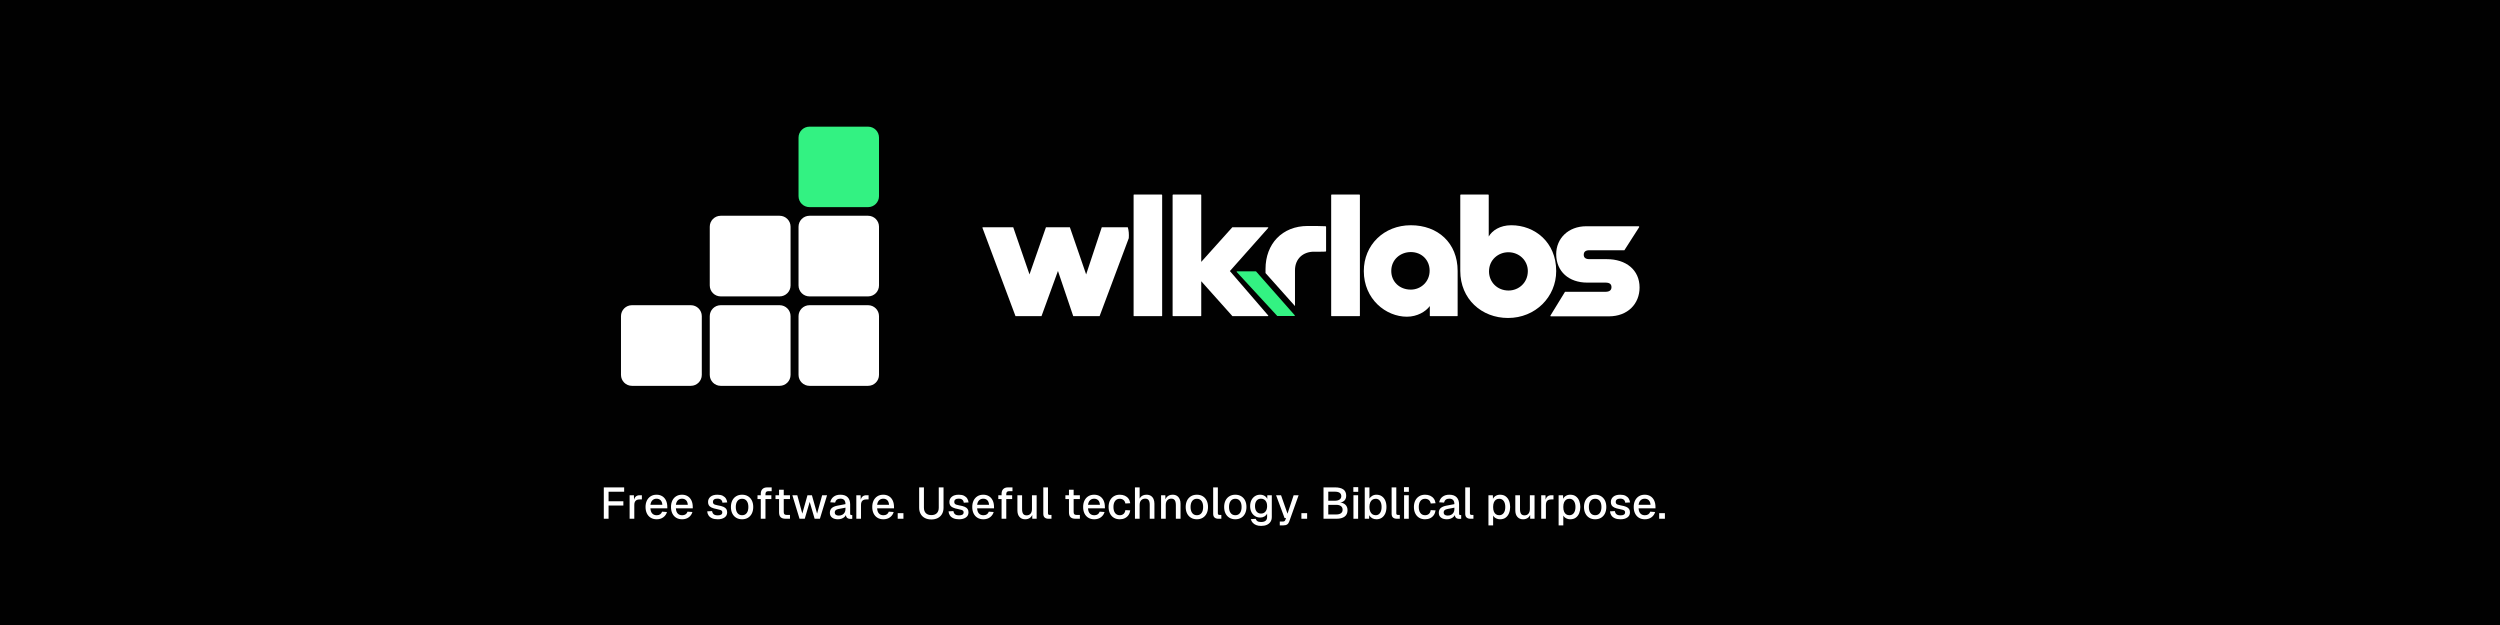
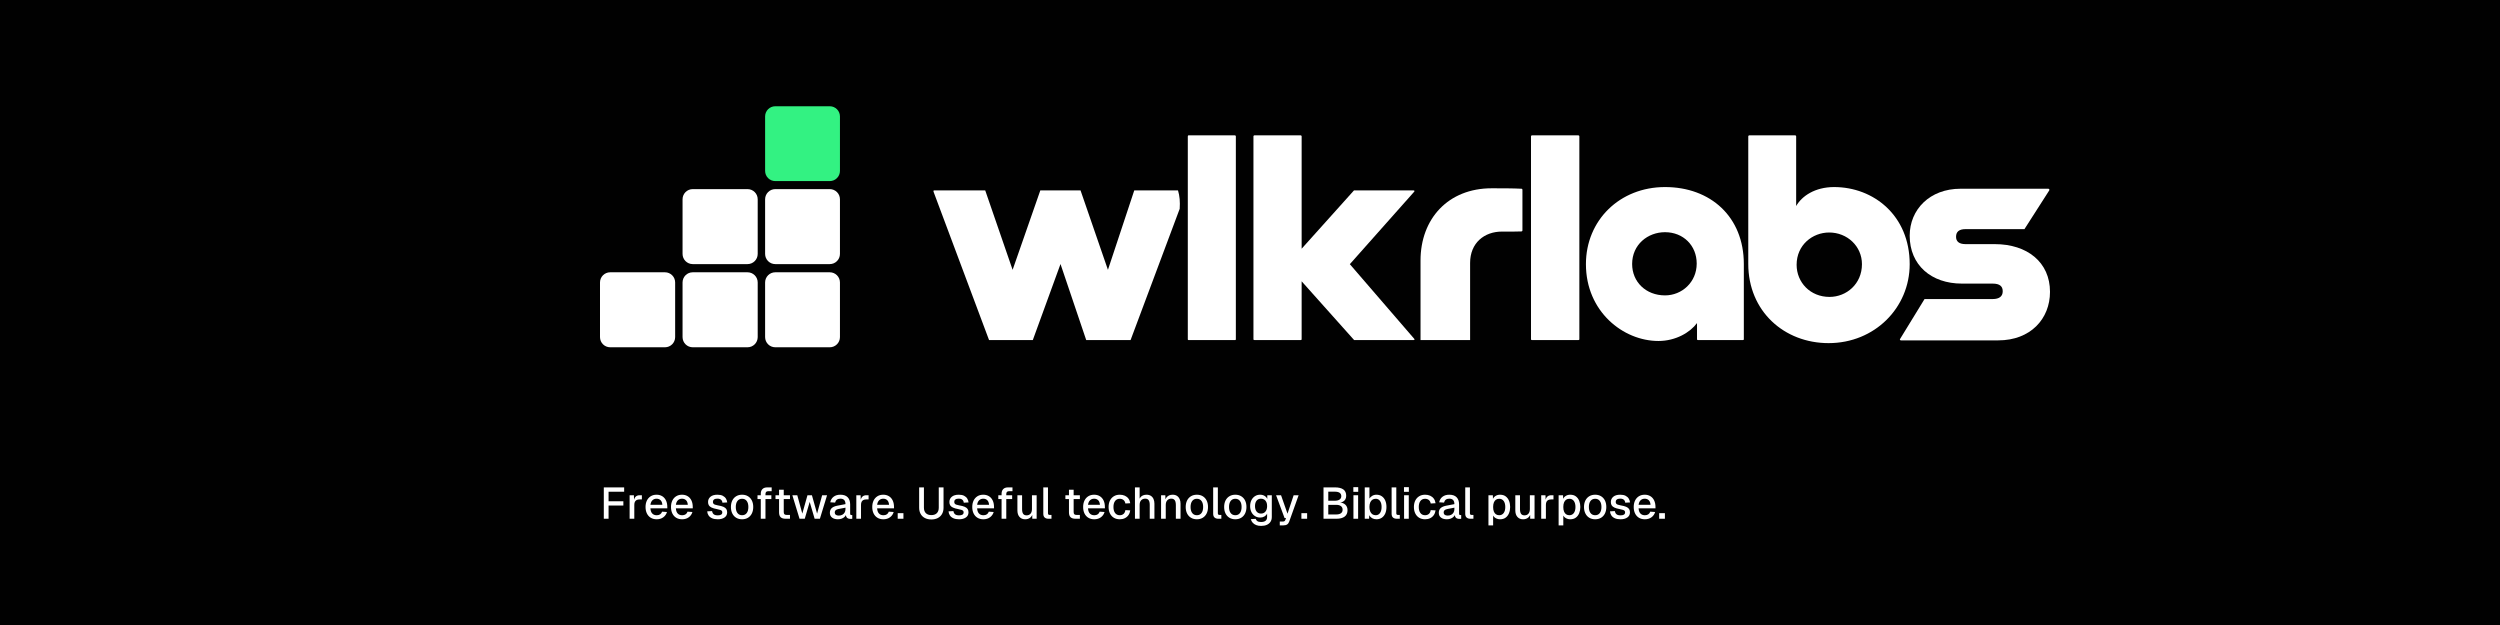
<svg xmlns="http://www.w3.org/2000/svg" width="1584" height="396" viewBox="0 0 1584 396" role="img" aria-label="WLKR Labs">
  <rect x="0" y="0" width="1584" height="396" rx="0" fill="#010101" />
-   <g transform="translate(380.16 67.32) scale(0.210265)">
-     <g transform="translate(53.25 51)">
-       <rect x="545" y="10.5" width="242.5" height="242.5" rx="33" fill="#33F282" />
-       <rect x="277.5" y="279" width="243.5" height="243" rx="33" fill="#FFFFFF" />
-       <rect x="545" y="279" width="242.5" height="243" rx="33" fill="#FFFFFF" />
-       <rect x="10" y="548.5" width="243.5" height="243" rx="33" fill="#FFFFFF" />
-       <rect x="277.5" y="548.5" width="243.5" height="243" rx="33" fill="#FFFFFF" />
-       <rect x="545" y="548.5" width="242.5" height="243" rx="33" fill="#FFFFFF" />
+   <g data-lockup="horizontal" data-wordmark-height="131.651561640866">
+     <g transform="translate(367.792 55.2944) scale(0.195539)">
+       <g transform="translate(53.25 51)">
+         <rect x="545" y="10.5" width="242.5" height="242.5" rx="33" fill="#33F282" />
+         <rect x="277.5" y="279" width="243.5" height="243" rx="33" fill="#FFFFFF" />
+         <rect x="545" y="279" width="242.5" height="243" rx="33" fill="#FFFFFF" />
+         <rect x="10" y="548.5" width="243.5" height="243" rx="33" fill="#FFFFFF" />
+         <rect x="277.5" y="548.5" width="243.5" height="243" rx="33" fill="#FFFFFF" />
+         <rect x="545" y="548.5" width="242.5" height="243" rx="33" fill="#FFFFFF" />
+       </g>
    </g>
-   </g>
-   <g data-wordmark="reverse" aria-label="WLKR Labs" transform="translate(612.058 112.832) scale(5.760678)">
-     <g transform="translate(-2.075882 -31.39307)">
-       <path d="m19.87 36.8h-2.86l-1.72 5.19-1.79-5.19h-2.63l-1.81 5.19-1.79-5.19h-3.35c-0.03 0-0.04 0.04-0.03 0.08l3.63 9.7h2.86l1.81-4.97 1.68 4.97h2.9l3.21-8.58c0.03-0.45 0-0.84-0.11-1.2z" fill="#FFFFFF" />
-       <path d="m23.58 33.2h-3.03c-0.02 0-0.04 0.03-0.04 0.07v13.27c0 0.02 0.02 0.04 0.04 0.04h3.06c0.02 0 0.04-0.02 0.04-0.04v-13.27c0-0.04-0.03-0.07-0.07-0.07z" fill="#FFFFFF" />
-       <path d="m45.34 33.2h-3.04c-0.03 0-0.06 0.03-0.06 0.07v13.27c0 0.02 0.03 0.04 0.06 0.04h3.04c0.03 0 0.06-0.02 0.06-0.04v-13.27c0-0.04-0.03-0.07-0.06-0.07z" fill="#FFFFFF" />
-       <path d="m31.1 41.62 4.21-4.74c0.03-0.05 0.01-0.08-0.05-0.08h-3.89l-3.42 3.81v-7.34c0-0.04-0.03-0.07-0.06-0.07h-3.02c-0.04 0-0.07 0.03-0.07 0.07v13.27c0 0.02 0.03 0.04 0.07 0.04h3.02c0.03 0 0.06-0.02 0.06-0.04v-3.8l3.43 3.84h3.89c0.05 0 0.08-0.04 0.04-0.08l-4.21-4.88z" fill="#FFFFFF" />
-       <path d="m41.62 36.69c-0.55-0.03-1.34-0.03-1.95-0.03-2.84 0-4.65 1.99-4.65 4.72v0.46l3.24 3.63v-3.93c0-1.31 0.93-2.05 2.08-2.05 0.42 0 0.93 0.01 1.27-0.01 0.04 0 0.07-0.03 0.07-0.07v-2.65c0-0.04-0.02-0.07-0.06-0.07z" fill="#FFFFFF" />
-       <path d="m51 36.58c-2.95 0-5.17 2.16-5.17 5.04 0 3.09 2.43 5.02 4.74 5.02 1.13 0 2.07-0.56 2.52-1.17v1.07c0 0.02 0.03 0.04 0.06 0.04h2.94c0.04 0 0.06-0.02 0.06-0.04v-4.93c0-3.09-2.18-5.03-5.15-5.03zm0 7.08c-1.25 0-2.15-0.88-2.15-2.05 0-1.27 1.02-2.08 2.15-2.08 1.19 0 2.07 0.87 2.07 2.05 0 1.22-0.97 2.08-2.07 2.08z" fill="#FFFFFF" />
-       <path d="m62.05 36.58c-1.25 0-2.11 0.59-2.48 1.24v-4.55c0-0.04-0.03-0.07-0.07-0.07h-2.98c-0.05 0-0.08 0.03-0.08 0.07v8.33c0 3.1 2.35 5.18 5.25 5.18 3.01 0 5.3-2.31 5.3-5.16 0-3.19-2.37-5.04-4.94-5.04zm-0.3 7.18c-1.26 0-2.15-0.95-2.15-2.1 0-1.29 1.03-2.11 2.13-2.11 1.18 0 2.14 0.9 2.14 2.07 0 1.29-1.01 2.14-2.12 2.14z" fill="#FFFFFF" />
-       <path d="m72.55 40.31h-1.91c-0.43 0-0.62-0.18-0.62-0.48 0-0.33 0.2-0.5 0.62-0.5h3.85l1.62-2.53c0.03-0.04 0-0.11-0.06-0.11h-5.74c-2.01 0-3.32 1.36-3.32 3.07 0 1.92 1.41 3.13 3.41 3.13h2.01c0.47 0 0.66 0.18 0.66 0.5 0 0.33-0.22 0.51-0.66 0.51h-4.45l-1.6 2.61c-0.03 0.04 0 0.09 0.06 0.09h6.36c2.1 0 3.38-1.4 3.38-3.17 0-1.94-1.49-3.12-3.61-3.12z" fill="#FFFFFF" />
-       <path d="m33.95 41.65h-2.06c-0.04 0-0.06 0.05-0.03 0.08l4.45 4.83h1.9c0.03 0 0.05-0.04 0.03-0.07l-4.25-4.82c-0.01-0.01-0.02-0.02-0.04-0.02z" fill="#33F282" />
+     <g data-wordmark="reverse" aria-label="WLKR Labs" transform="translate(573.884 68.2339) scale(9.694519)">
+       <g transform="translate(-2.075882 -31.39307)">
+         <path d="m19.87 36.8h-2.86l-1.72 5.19-1.79-5.19h-2.63l-1.81 5.19-1.79-5.19h-3.35c-0.03 0-0.04 0.04-0.03 0.08l3.63 9.7h2.86l1.81-4.97 1.68 4.97h2.9l3.21-8.58c0.03-0.45 0-0.84-0.11-1.2z" fill="#FFFFFF" />
+         <path d="m23.58 33.2h-3.03c-0.02 0-0.04 0.03-0.04 0.07v13.27c0 0.02 0.02 0.04 0.04 0.04h3.06c0.02 0 0.04-0.02 0.04-0.04v-13.27c0-0.04-0.03-0.07-0.07-0.07z" fill="#FFFFFF" />
+         <path d="m45.34 33.2h-3.04c-0.03 0-0.06 0.03-0.06 0.07v13.27c0 0.02 0.03 0.04 0.06 0.04h3.04c0.03 0 0.06-0.02 0.06-0.04v-13.27c0-0.04-0.03-0.07-0.06-0.07z" fill="#FFFFFF" transform="translate(0.7 0)" />
+         <path d="m31.1 41.62 4.21-4.74c0.03-0.05 0.01-0.08-0.05-0.08h-3.89l-3.42 3.81v-7.34c0-0.04-0.03-0.07-0.06-0.07h-3.02c-0.04 0-0.07 0.03-0.07 0.07v13.27c0 0.02 0.03 0.04 0.07 0.04h3.02c0.03 0 0.06-0.02 0.06-0.04v-3.8l3.43 3.84h3.89c0.05 0 0.08-0.04 0.04-0.08l-4.21-4.88z" fill="#FFFFFF" />
+         <path d="m41.62 36.69c-0.55-0.03-1.34-0.03-1.95-0.03-2.84 0-4.65 1.99-4.65 4.72v5.2h3.24v-5.04c0-1.31 0.93-2.05 2.08-2.05 0.42 0 0.93 0.01 1.27-0.01 0.04 0 0.07-0.03 0.07-0.07v-2.65c0-0.04-0.02-0.07-0.06-0.07z" fill="#FFFFFF" transform="translate(0.7 0)" />
+         <path d="m51 36.58c-2.95 0-5.17 2.16-5.17 5.04 0 3.09 2.43 5.02 4.74 5.02 1.13 0 2.07-0.56 2.52-1.17v1.07c0 0.02 0.03 0.04 0.06 0.04h2.94c0.04 0 0.06-0.02 0.06-0.04v-4.93c0-3.09-2.18-5.03-5.15-5.03zm0 7.08c-1.25 0-2.15-0.88-2.15-2.05 0-1.27 1.02-2.08 2.15-2.08 1.19 0 2.07 0.87 2.07 2.05 0 1.22-0.97 2.08-2.07 2.08z" fill="#FFFFFF" transform="translate(0.7 0)" />
+         <path d="m62.05 36.58c-1.25 0-2.11 0.59-2.48 1.24v-4.55c0-0.04-0.03-0.07-0.07-0.07h-2.98c-0.05 0-0.08 0.03-0.08 0.07v8.33c0 3.1 2.35 5.18 5.25 5.18 3.01 0 5.3-2.31 5.3-5.16 0-3.19-2.37-5.04-4.94-5.04zm-0.3 7.18c-1.26 0-2.15-0.95-2.15-2.1 0-1.29 1.03-2.11 2.13-2.11 1.18 0 2.14 0.9 2.14 2.07 0 1.29-1.01 2.14-2.12 2.14z" fill="#FFFFFF" transform="translate(0.7 0)" />
+         <path d="m72.55 40.31h-1.91c-0.43 0-0.62-0.18-0.62-0.48 0-0.33 0.2-0.5 0.62-0.5h3.85l1.62-2.53c0.03-0.04 0-0.11-0.06-0.11h-5.74c-2.01 0-3.32 1.36-3.32 3.07 0 1.92 1.41 3.13 3.41 3.13h2.01c0.47 0 0.66 0.18 0.66 0.5 0 0.33-0.22 0.51-0.66 0.51h-4.45l-1.6 2.61c-0.03 0.04 0 0.09 0.06 0.09h6.36c2.1 0 3.38-1.4 3.38-3.17 0-1.94-1.49-3.12-3.61-3.12z" fill="#FFFFFF" transform="translate(0.7 0)" />
+       </g>
    </g>
  </g>
  <g aria-label="Free software. Useful technology. Biblical purpose." fill="#FFFFFF" transform="translate(380.16 328.68) scale(0.028 -0.028)">
    <path transform="translate(0 0)" d="M86 0V710H546.601V611.399H137.2L194.001 669.8V344L137.2 395.4H528.601V298.6H137.2L194.001 350V0Z" />
    <path transform="translate(595 0)" d="M75.2 0V532H172.001L176.401 390.8L167.201 393.6Q178.201 466 211.601 499Q245.001 532 301.801 532H352.601V437.199H302.201Q261.601 437.199 234.901 423.899Q208.201 410.599 194.701 383.599Q181.201 356.6 181.201 313.8V0Z" />
    <path transform="translate(989 0)" d="M293.8 -12Q216.4 -12 159.8 22.2Q103.2 56.4 72.4 119.1Q41.6 181.8 41.6 266Q41.6 350.2 72.4 412.4Q103.2 474.6 159 509.3Q214.8 544 290.6 544Q363.201 544 418.301 510.7Q473.401 477.4 503.801 414.4Q534.201 351.4 534.201 262V235.2H152.001Q156.401 157.4 193.901 118.3Q231.401 79.201 294.6 79.201Q342 79.201 372.9 101.001Q403.8 122.8 416 160.4L526.401 152.8Q505.201 78.6 443.601 33.3Q382.001 -12 293.8 -12ZM152.001 315.2H421.8Q416.8 386.2 381.2 419.9Q345.6 453.599 290.6 453.599Q234.401 453.599 197.901 418.4Q161.401 383.2 152.001 315.2Z" />
    <path transform="translate(1565 0)" d="M293.8 -12Q216.4 -12 159.8 22.2Q103.2 56.4 72.4 119.1Q41.6 181.8 41.6 266Q41.6 350.2 72.4 412.4Q103.2 474.6 159 509.3Q214.8 544 290.6 544Q363.201 544 418.301 510.7Q473.401 477.4 503.801 414.4Q534.201 351.4 534.201 262V235.2H152.001Q156.401 157.4 193.901 118.3Q231.401 79.201 294.6 79.201Q342 79.201 372.9 101.001Q403.8 122.8 416 160.4L526.401 152.8Q505.201 78.6 443.601 33.3Q382.001 -12 293.8 -12ZM152.001 315.2H421.8Q416.8 386.2 381.2 419.9Q345.6 453.599 290.6 453.599Q234.401 453.599 197.901 418.4Q161.401 383.2 152.001 315.2Z" />
    <path transform="translate(2384 0)" d="M280.2 -12Q202.8 -12 151.3 11.1Q99.8 34.2 72.7 74.8Q45.6 115.4 41.6 167.6L151.001 173.4Q158.601 128.6 187.701 102.7Q216.801 76.801 280.4 76.801Q329.8 76.801 356.5 92.9Q383.2 109 383.2 144Q383.2 163.6 374.2 176.6Q365.2 189.6 338.9 199.4Q312.6 209.2 261.8 218.4Q184.4 232.6 140.5 253.4Q96.6 274.2 78.8 304.7Q61 335.2 61 378.8Q61 451.8 116 497.9Q171 544 274.601 544Q348.201 544 395.101 519.6Q442.001 495.2 466.201 455.3Q490.401 415.4 495.001 369.2L386.2 363.2Q384.6 388.2 372.5 409.2Q360.4 430.2 336.4 442.7Q312.4 455.2 272.601 455.2Q221.401 455.2 196.301 435.1Q171.201 415 171.201 383.2Q171.201 359.4 181.101 344.2Q191.001 329 215.801 319.4Q240.601 309.8 283.401 302.6Q363.601 290 409.601 269.6Q455.601 249.2 474.501 218.7Q493.401 188.2 493.401 144.8Q493.401 70 434.501 29Q375.601 -12 280.2 -12Z" />
    <path transform="translate(2921 0)" d="M294.4 -12Q218.4 -12 161.3 22.2Q104.2 56.4 72.9 119.1Q41.6 181.8 41.6 266Q41.6 351 72.9 413.2Q104.2 475.4 161.3 509.7Q218.4 544 294.4 544Q370.401 544 427.101 509.7Q483.801 475.4 515.101 413.2Q546.401 351 546.401 266Q546.401 181.8 515.101 119.1Q483.801 56.4 427.101 22.2Q370.401 -12 294.4 -12ZM294.4 79.801Q361.8 79.801 399 129.201Q436.2 178.6 436.2 266Q436.2 353.2 399 402.7Q361.8 452.199 294.4 452.199Q227.001 452.199 189.401 402.7Q151.801 353.2 151.801 266Q151.801 178.6 189.401 129.201Q227.001 79.801 294.4 79.801Z" />
    <path transform="translate(3509 0)" d="M129.257 0V566.279Q129.257 632.012 166.249 671.006Q203.242 710 281.477 710H375.702V623.281H296.455Q265.455 623.281 250.454 606.78Q235.453 590.279 235.453 560.029V0ZM55.262 445.276V531.995H368.453V445.276Z" />
    <path transform="translate(3921 0)" d="M278.8 0Q203 0 167 34.9Q131 69.8 131 144.401V656.6H237.001V151.601Q237.001 114.801 253.101 100.701Q269.201 86.601 302.401 86.601H378.001V0ZM50.2 445.399V532H378.001V445.399Z" />
    <path transform="translate(4331 0)" d="M184 0 21.6 532H133.201L246.801 116.402L363.6 532H464.401L581.4 116.402L695.799 532H807.401L645.001 0H525.8L414 380.399L302.401 0Z" />
    <path transform="translate(5160 0)" d="M223.8 -12Q141.2 -12 91.4 26.2Q41.6 64.4 41.6 132.8Q41.6 201.6 83.1 240.5Q124.6 279.4 211.8 296L394.6 330.8Q394.6 392.8 365.8 423.6Q337 454.4 280.2 454.4Q229.401 454.4 200.101 431.5Q170.801 408.6 160.201 365.4L50.6 372.2Q65.8 451.8 125.6 497.9Q185.4 544 280.2 544Q388.201 544 444.401 486.6Q500.601 429.2 500.601 325.2V118.401Q500.601 98.801 507.501 91.201Q514.401 83.601 529.401 83.601H548.401V0Q543.401 -1.4 532.201 -2.3Q521.001 -3.2 509.201 -3.2Q474.601 -3.2 450.401 8Q426.2 19.2 414 44.5Q401.8 69.8 401.8 112.8L412.6 108Q404.8 73.4 378.2 46Q351.6 18.6 311.5 3.3Q271.4 -12 223.8 -12ZM241.001 71.601Q288.8 71.601 323.1 90.2Q357.4 108.8 376 141.7Q394.6 174.6 394.6 216.8V250.8L239.401 220.8Q191.201 211.6 171.501 192.5Q151.801 173.4 151.801 142.8Q151.801 109 175.401 90.3Q199.001 71.601 241.001 71.601Z" />
    <path transform="translate(5725 0)" d="M75.2 0V532H172.001L176.401 390.8L167.201 393.6Q178.201 466 211.601 499Q245.001 532 301.801 532H352.601V437.199H302.201Q261.601 437.199 234.901 423.899Q208.201 410.599 194.701 383.599Q181.201 356.6 181.201 313.8V0Z" />
    <path transform="translate(6119 0)" d="M293.8 -12Q216.4 -12 159.8 22.2Q103.2 56.4 72.4 119.1Q41.6 181.8 41.6 266Q41.6 350.2 72.4 412.4Q103.2 474.6 159 509.3Q214.8 544 290.6 544Q363.201 544 418.301 510.7Q473.401 477.4 503.801 414.4Q534.201 351.4 534.201 262V235.2H152.001Q156.401 157.4 193.901 118.3Q231.401 79.201 294.6 79.201Q342 79.201 372.9 101.001Q403.8 122.8 416 160.4L526.401 152.8Q505.201 78.6 443.601 33.3Q382.001 -12 293.8 -12ZM152.001 315.2H421.8Q416.8 386.2 381.2 419.9Q345.6 453.599 290.6 453.599Q234.401 453.599 197.901 418.4Q161.401 383.2 152.001 315.2Z" />
    <path transform="translate(6695 0)" d="M41.6 0V126.401H171.201V0Z" />
    <path transform="translate(7151 0)" d="M347.2 -16Q262.776 -16 200.488 16.4Q138.2 48.8 104.6 108.895Q71 168.99 71 250.8V710H179.001V250.8Q179.001 170.438 222.801 126.52Q266.601 82.601 347.2 82.601Q427.2 82.601 471 126.52Q514.799 170.438 514.799 250.8V710H622.801V250.8Q622.801 168.99 589.201 108.895Q555.601 48.8 493.699 16.4Q431.798 -16 347.2 -16Z" />
    <path transform="translate(7845 0)" d="M280.2 -12Q202.8 -12 151.3 11.1Q99.8 34.2 72.7 74.8Q45.6 115.4 41.6 167.6L151.001 173.4Q158.601 128.6 187.701 102.7Q216.801 76.801 280.4 76.801Q329.8 76.801 356.5 92.9Q383.2 109 383.2 144Q383.2 163.6 374.2 176.6Q365.2 189.6 338.9 199.4Q312.6 209.2 261.8 218.4Q184.4 232.6 140.5 253.4Q96.6 274.2 78.8 304.7Q61 335.2 61 378.8Q61 451.8 116 497.9Q171 544 274.601 544Q348.201 544 395.101 519.6Q442.001 495.2 466.201 455.3Q490.401 415.4 495.001 369.2L386.2 363.2Q384.6 388.2 372.5 409.2Q360.4 430.2 336.4 442.7Q312.4 455.2 272.601 455.2Q221.401 455.2 196.301 435.1Q171.201 415 171.201 383.2Q171.201 359.4 181.101 344.2Q191.001 329 215.801 319.4Q240.601 309.8 283.401 302.6Q363.601 290 409.601 269.6Q455.601 249.2 474.501 218.7Q493.401 188.2 493.401 144.8Q493.401 70 434.501 29Q375.601 -12 280.2 -12Z" />
    <path transform="translate(8382 0)" d="M293.8 -12Q216.4 -12 159.8 22.2Q103.2 56.4 72.4 119.1Q41.6 181.8 41.6 266Q41.6 350.2 72.4 412.4Q103.2 474.6 159 509.3Q214.8 544 290.6 544Q363.201 544 418.301 510.7Q473.401 477.4 503.801 414.4Q534.201 351.4 534.201 262V235.2H152.001Q156.401 157.4 193.901 118.3Q231.401 79.201 294.6 79.201Q342 79.201 372.9 101.001Q403.8 122.8 416 160.4L526.401 152.8Q505.201 78.6 443.601 33.3Q382.001 -12 293.8 -12ZM152.001 315.2H421.8Q416.8 386.2 381.2 419.9Q345.6 453.599 290.6 453.599Q234.401 453.599 197.901 418.4Q161.401 383.2 152.001 315.2Z" />
    <path transform="translate(8958 0)" d="M129.257 0V566.279Q129.257 632.012 166.249 671.006Q203.242 710 281.477 710H375.702V623.281H296.455Q265.455 623.281 250.454 606.78Q235.453 590.279 235.453 560.029V0ZM55.262 445.276V531.995H368.453V445.276Z" />
    <path transform="translate(9370 0)" d="M250 -12Q169.8 -12 122.5 41.5Q75.2 95 75.2 189.6V532H181.201V216.8Q181.201 144.801 206.001 110.901Q230.801 77.001 282.4 77.001Q339.8 77.001 372.2 114.501Q404.6 152.001 404.6 220.4V532H510.601V0H411.8L410.4 138.8L425.2 132.801Q410.8 62.6 365.8 25.3Q320.8 -12 250 -12Z" />
    <path transform="translate(9956 0)" d="M191.2 0Q138.8 0 107 27Q75.2 54 75.2 113.201V710H181.201V123.201Q181.201 104.801 190.601 95.701Q200.001 86.601 217.601 86.601H260.201V0Z" />
    <path transform="translate(10481 0)" d="M278.8 0Q203 0 167 34.9Q131 69.8 131 144.401V656.6H237.001V151.601Q237.001 114.801 253.101 100.701Q269.201 86.601 302.401 86.601H378.001V0ZM50.2 445.399V532H378.001V445.399Z" />
    <path transform="translate(10891 0)" d="M293.8 -12Q216.4 -12 159.8 22.2Q103.2 56.4 72.4 119.1Q41.6 181.8 41.6 266Q41.6 350.2 72.4 412.4Q103.2 474.6 159 509.3Q214.8 544 290.6 544Q363.201 544 418.301 510.7Q473.401 477.4 503.801 414.4Q534.201 351.4 534.201 262V235.2H152.001Q156.401 157.4 193.901 118.3Q231.401 79.201 294.6 79.201Q342 79.201 372.9 101.001Q403.8 122.8 416 160.4L526.401 152.8Q505.201 78.6 443.601 33.3Q382.001 -12 293.8 -12ZM152.001 315.2H421.8Q416.8 386.2 381.2 419.9Q345.6 453.599 290.6 453.599Q234.401 453.599 197.901 418.4Q161.401 383.2 152.001 315.2Z" />
    <path transform="translate(11467 0)" d="M294.4 -12Q217.6 -12 160.9 22.2Q104.2 56.4 72.9 119.1Q41.6 181.8 41.6 266Q41.6 350.2 72.9 412.4Q104.2 474.6 160.9 509.3Q217.6 544 294.4 544Q358.801 544 409.201 521.3Q459.601 498.6 491.301 455.7Q523.001 412.8 531.601 351.4L421.4 345Q413 397 378.8 424.499Q344.6 451.999 294.4 451.999Q227.001 451.999 189.401 402.6Q151.801 353.2 151.801 266Q151.801 178.6 189.401 129.201Q227.001 79.801 294.4 79.801Q344.8 79.801 379.1 108.501Q413.4 137.201 421.4 195.4L531.601 189.4Q523.201 128 491.701 82.8Q460.201 37.6 409.801 12.8Q359.401 -12 294.4 -12Z" />
    <path transform="translate(12030 0)" d="M75.2 0V710H181.201V412.4L168.001 413.6Q177.201 458.6 201.101 487.3Q225.001 516 260.101 530Q295.201 544 337.201 544Q395.201 544 435.001 518.4Q474.801 492.8 495.301 447.1Q515.801 401.4 515.801 342.2V0H409.8V314.4Q409.8 385.599 385.2 420.299Q360.6 454.999 308.8 454.999Q250.801 454.999 216.001 418.599Q181.201 382.2 181.201 312.4V0Z" />
    <path transform="translate(12621 0)" d="M75.2 0V532H171.601L175.601 389.6L162.801 397.2Q172.001 448.6 196.901 480.9Q221.801 513.2 257.701 528.6Q293.601 544 335.601 544Q395.601 544 435.501 517.6Q475.401 491.2 495.601 445.7Q515.801 400.2 515.801 342.2V0H409.8V309.6Q409.8 356.599 399.7 388.899Q389.6 421.199 366.9 438.099Q344.2 454.999 307 454.999Q250.8 454.999 216.001 417.799Q181.201 380.599 181.201 309.6V0Z" />
    <path transform="translate(13212 0)" d="M294.4 -12Q218.4 -12 161.3 22.2Q104.2 56.4 72.9 119.1Q41.6 181.8 41.6 266Q41.6 351 72.9 413.2Q104.2 475.4 161.3 509.7Q218.4 544 294.4 544Q370.401 544 427.101 509.7Q483.801 475.4 515.101 413.2Q546.401 351 546.401 266Q546.401 181.8 515.101 119.1Q483.801 56.4 427.101 22.2Q370.401 -12 294.4 -12ZM294.4 79.801Q361.8 79.801 399 129.201Q436.2 178.6 436.2 266Q436.2 353.2 399 402.7Q361.8 452.199 294.4 452.199Q227.001 452.199 189.401 402.7Q151.801 353.2 151.801 266Q151.801 178.6 189.401 129.201Q227.001 79.801 294.4 79.801Z" />
    <path transform="translate(13800 0)" d="M191.2 0Q138.8 0 107 27Q75.2 54 75.2 113.201V710H181.201V123.201Q181.201 104.801 190.601 95.701Q200.001 86.601 217.601 86.601H260.201V0Z" />
    <path transform="translate(14082 0)" d="M294.4 -12Q218.4 -12 161.3 22.2Q104.2 56.4 72.9 119.1Q41.6 181.8 41.6 266Q41.6 351 72.9 413.2Q104.2 475.4 161.3 509.7Q218.4 544 294.4 544Q370.401 544 427.101 509.7Q483.801 475.4 515.101 413.2Q546.401 351 546.401 266Q546.401 181.8 515.101 119.1Q483.801 56.4 427.101 22.2Q370.401 -12 294.4 -12ZM294.4 79.801Q361.8 79.801 399 129.201Q436.2 178.6 436.2 266Q436.2 353.2 399 402.7Q361.8 452.199 294.4 452.199Q227.001 452.199 189.401 402.7Q151.801 353.2 151.801 266Q151.801 178.6 189.401 129.201Q227.001 79.801 294.4 79.801Z" />
    <path transform="translate(14670 0)" d="M289.401 -162Q225.8 -162 177.9 -143.0Q130 -124 99.2 -89.3Q68.4 -54.6 57 -9.2L167.001 -1.6Q177.801 -35 205.501 -54.3Q233.201 -73.599 289.401 -73.599Q355.2 -73.599 390.4 -45.8Q425.6 -18 425.6 39.2V115.8Q406.6 75.4 364.6 51.2Q322.6 27 270.6 27Q204 27 152 59.8Q100 92.6 70.8 150.8Q41.6 209 41.6 285.2Q41.6 361.6 70.4 419.6Q99.2 477.6 150.4 510.8Q201.6 544 267.4 544Q324.4 544 367.6 518Q410.8 492 429.6 448.4V532H532.001V41.6Q532.001 -23.6 502.301 -69.2Q472.601 -114.8 418.301 -138.4Q364.001 -162 289.401 -162ZM287.601 117.201Q350.2 117.201 387.7 162.2Q425.2 207.2 426 285.6Q426.8 338 409.9 375.6Q393 413.2 361.5 433.6Q330 454 287.601 454Q223.001 454 187.401 408.6Q151.801 363.2 151.801 285.6Q151.801 207.8 188.401 162.5Q225.001 117.201 287.601 117.201Z" />
    <path transform="translate(15277 0)" d="M105.4 -150V-63.399H169.8Q197 -63.399 210.1 -55.199Q223.2 -46.999 230.2 -27.999L246.8 15.6H213.8L21.6 532H134.001L280.201 114.402L419.4 532H531.801L319.801 -61.6Q303.601 -108 272.301 -129Q241.001 -150 185.401 -150Z" />
    <path transform="translate(15830 0)" d="M41.6 0V126.401H171.201V0Z" />
    <path transform="translate(16286 0)" d="M86 0V710H340.8Q468.8 710 534.101 663.9Q599.401 617.8 599.401 518.4Q599.401 473 580.101 438.8Q560.801 404.6 524.601 385.3Q488.401 366 438.001 364.8L437.201 369.2Q527.801 367.4 578.601 319.9Q629.401 272.4 629.401 195.2Q629.401 97.6 564.201 48.8Q499 0 378.8 0ZM194.001 97.201H376.2Q443.2 97.201 480.7 124.701Q518.199 152.201 518.199 204.6Q518.199 257 480.8 285.8Q443.4 314.6 376.2 314.6H194.001ZM194.001 407.4H339.2Q410 407.4 449.1 434.3Q488.199 461.2 488.199 510.4Q488.199 562.399 450.4 587.599Q412.6 612.799 339.2 612.799H194.001Z" />
    <path transform="translate(16974 0)" d="M75.2 0V532H181.201V0ZM73 609.2V714.8H183.401V609.2Z" />
    <path transform="translate(17230 0)" d="M340.001 -12Q284.601 -12 242.201 12.3Q199.801 36.6 176.801 79.6L173.801 0H75.2V710H181.201V457.2Q201.801 491.8 243.401 517.9Q285.001 544 340.001 544Q409.401 544 460.101 509.8Q510.801 475.6 538.601 413.3Q566.401 351 566.401 266Q566.401 181 538.601 118.7Q510.801 56.4 460.101 22.2Q409.401 -12 340.001 -12ZM322.8 79.801Q384 79.801 420.1 129.601Q456.2 179.4 456.2 266Q456.2 353.4 420.3 402.8Q384.4 452.199 324.4 452.199Q279.401 452.199 247.201 430.099Q215.001 408 198.101 366.4Q181.201 324.8 181.201 266Q181.201 209 198.101 167Q215.001 125.001 246.801 102.401Q278.601 79.801 322.8 79.801Z" />
    <path transform="translate(17838 0)" d="M191.2 0Q138.8 0 107 27Q75.2 54 75.2 113.201V710H181.201V123.201Q181.201 104.801 190.601 95.701Q200.001 86.601 217.601 86.601H260.201V0Z" />
    <path transform="translate(18120 0)" d="M75.2 0V532H181.201V0ZM73 609.2V714.8H183.401V609.2Z" />
    <path transform="translate(18376 0)" d="M294.4 -12Q217.6 -12 160.9 22.2Q104.2 56.4 72.9 119.1Q41.6 181.8 41.6 266Q41.6 350.2 72.9 412.4Q104.2 474.6 160.9 509.3Q217.6 544 294.4 544Q358.801 544 409.201 521.3Q459.601 498.6 491.301 455.7Q523.001 412.8 531.601 351.4L421.4 345Q413 397 378.8 424.499Q344.6 451.999 294.4 451.999Q227.001 451.999 189.401 402.6Q151.801 353.2 151.801 266Q151.801 178.6 189.401 129.201Q227.001 79.801 294.4 79.801Q344.8 79.801 379.1 108.501Q413.4 137.201 421.4 195.4L531.601 189.4Q523.201 128 491.701 82.8Q460.201 37.6 409.801 12.8Q359.401 -12 294.4 -12Z" />
    <path transform="translate(18939 0)" d="M223.8 -12Q141.2 -12 91.4 26.2Q41.6 64.4 41.6 132.8Q41.6 201.6 83.1 240.5Q124.6 279.4 211.8 296L394.6 330.8Q394.6 392.8 365.8 423.6Q337 454.4 280.2 454.4Q229.401 454.4 200.101 431.5Q170.801 408.6 160.201 365.4L50.6 372.2Q65.8 451.8 125.6 497.9Q185.4 544 280.2 544Q388.201 544 444.401 486.6Q500.601 429.2 500.601 325.2V118.401Q500.601 98.801 507.501 91.201Q514.401 83.601 529.401 83.601H548.401V0Q543.401 -1.4 532.201 -2.3Q521.001 -3.2 509.201 -3.2Q474.601 -3.2 450.401 8Q426.2 19.2 414 44.5Q401.8 69.8 401.8 112.8L412.6 108Q404.8 73.4 378.2 46Q351.6 18.6 311.5 3.3Q271.4 -12 223.8 -12ZM241.001 71.601Q288.8 71.601 323.1 90.2Q357.4 108.8 376 141.7Q394.6 174.6 394.6 216.8V250.8L239.401 220.8Q191.201 211.6 171.501 192.5Q151.801 173.4 151.801 142.8Q151.801 109 175.401 90.3Q199.001 71.601 241.001 71.601Z" />
    <path transform="translate(19504 0)" d="M191.2 0Q138.8 0 107 27Q75.2 54 75.2 113.201V710H181.201V123.201Q181.201 104.801 190.601 95.701Q200.001 86.601 217.601 86.601H260.201V0Z" />
    <path transform="translate(20029 0)" d="M75.2 -150V532H175.401L177.801 418.2L165.601 424Q185.601 482.8 231.601 513.4Q277.601 544 338.401 544Q416.001 544 466.401 505.6Q516.801 467.2 541.601 404.1Q566.401 341 566.401 266Q566.401 191.2 541.501 128Q516.601 64.8 466.101 26.4Q415.601 -12 338.001 -12Q297.601 -12 262.601 2.1Q227.601 16.2 203.101 41.6Q178.601 67 169.001 101.6L181.201 113.6V-150ZM319 79.801Q382.6 79.801 419.4 129.101Q456.2 178.4 456.2 266Q456.2 353.6 419.4 402.9Q382.6 452.199 319 452.199Q276.601 452.199 245.801 431.399Q215.001 410.6 198.101 369Q181.201 327.4 181.201 266Q181.201 204.6 197.701 163Q214.201 121.401 245.401 100.601Q276.601 79.801 319 79.801Z" />
    <path transform="translate(20637 0)" d="M250 -12Q169.8 -12 122.5 41.5Q75.2 95 75.2 189.6V532H181.201V216.8Q181.201 144.801 206.001 110.901Q230.801 77.001 282.4 77.001Q339.8 77.001 372.2 114.501Q404.6 152.001 404.6 220.4V532H510.601V0H411.8L410.4 138.8L425.2 132.801Q410.8 62.6 365.8 25.3Q320.8 -12 250 -12Z" />
    <path transform="translate(21223 0)" d="M75.2 0V532H172.001L176.401 390.8L167.201 393.6Q178.201 466 211.601 499Q245.001 532 301.801 532H352.601V437.199H302.201Q261.601 437.199 234.901 423.899Q208.201 410.599 194.701 383.599Q181.201 356.6 181.201 313.8V0Z" />
    <path transform="translate(21617 0)" d="M75.2 -150V532H175.401L177.801 418.2L165.601 424Q185.601 482.8 231.601 513.4Q277.601 544 338.401 544Q416.001 544 466.401 505.6Q516.801 467.2 541.601 404.1Q566.401 341 566.401 266Q566.401 191.2 541.501 128Q516.601 64.8 466.101 26.4Q415.601 -12 338.001 -12Q297.601 -12 262.601 2.1Q227.601 16.2 203.101 41.6Q178.601 67 169.001 101.6L181.201 113.6V-150ZM319 79.801Q382.6 79.801 419.4 129.101Q456.2 178.4 456.2 266Q456.2 353.6 419.4 402.9Q382.6 452.199 319 452.199Q276.601 452.199 245.801 431.399Q215.001 410.6 198.101 369Q181.201 327.4 181.201 266Q181.201 204.6 197.701 163Q214.201 121.401 245.401 100.601Q276.601 79.801 319 79.801Z" />
    <path transform="translate(22225 0)" d="M294.4 -12Q218.4 -12 161.3 22.2Q104.2 56.4 72.9 119.1Q41.6 181.8 41.6 266Q41.6 351 72.9 413.2Q104.2 475.4 161.3 509.7Q218.4 544 294.4 544Q370.401 544 427.101 509.7Q483.801 475.4 515.101 413.2Q546.401 351 546.401 266Q546.401 181.8 515.101 119.1Q483.801 56.4 427.101 22.2Q370.401 -12 294.4 -12ZM294.4 79.801Q361.8 79.801 399 129.201Q436.2 178.6 436.2 266Q436.2 353.2 399 402.7Q361.8 452.199 294.4 452.199Q227.001 452.199 189.401 402.7Q151.801 353.2 151.801 266Q151.801 178.6 189.401 129.201Q227.001 79.801 294.4 79.801Z" />
    <path transform="translate(22813 0)" d="M280.2 -12Q202.8 -12 151.3 11.1Q99.8 34.2 72.7 74.8Q45.6 115.4 41.6 167.6L151.001 173.4Q158.601 128.6 187.701 102.7Q216.801 76.801 280.4 76.801Q329.8 76.801 356.5 92.9Q383.2 109 383.2 144Q383.2 163.6 374.2 176.6Q365.2 189.6 338.9 199.4Q312.6 209.2 261.8 218.4Q184.4 232.6 140.5 253.4Q96.6 274.2 78.8 304.7Q61 335.2 61 378.8Q61 451.8 116 497.9Q171 544 274.601 544Q348.201 544 395.101 519.6Q442.001 495.2 466.201 455.3Q490.401 415.4 495.001 369.2L386.2 363.2Q384.6 388.2 372.5 409.2Q360.4 430.2 336.4 442.7Q312.4 455.2 272.601 455.2Q221.401 455.2 196.301 435.1Q171.201 415 171.201 383.2Q171.201 359.4 181.101 344.2Q191.001 329 215.801 319.4Q240.601 309.8 283.401 302.6Q363.601 290 409.601 269.6Q455.601 249.2 474.501 218.7Q493.401 188.2 493.401 144.8Q493.401 70 434.501 29Q375.601 -12 280.2 -12Z" />
    <path transform="translate(23350 0)" d="M293.8 -12Q216.4 -12 159.8 22.2Q103.2 56.4 72.4 119.1Q41.6 181.8 41.6 266Q41.6 350.2 72.4 412.4Q103.2 474.6 159 509.3Q214.8 544 290.6 544Q363.201 544 418.301 510.7Q473.401 477.4 503.801 414.4Q534.201 351.4 534.201 262V235.2H152.001Q156.401 157.4 193.901 118.3Q231.401 79.201 294.6 79.201Q342 79.201 372.9 101.001Q403.8 122.8 416 160.4L526.401 152.8Q505.201 78.6 443.601 33.3Q382.001 -12 293.8 -12ZM152.001 315.2H421.8Q416.8 386.2 381.2 419.9Q345.6 453.599 290.6 453.599Q234.401 453.599 197.901 418.4Q161.401 383.2 152.001 315.2Z" />
    <path transform="translate(23926 0)" d="M41.6 0V126.401H171.201V0Z" />
  </g>
</svg>
